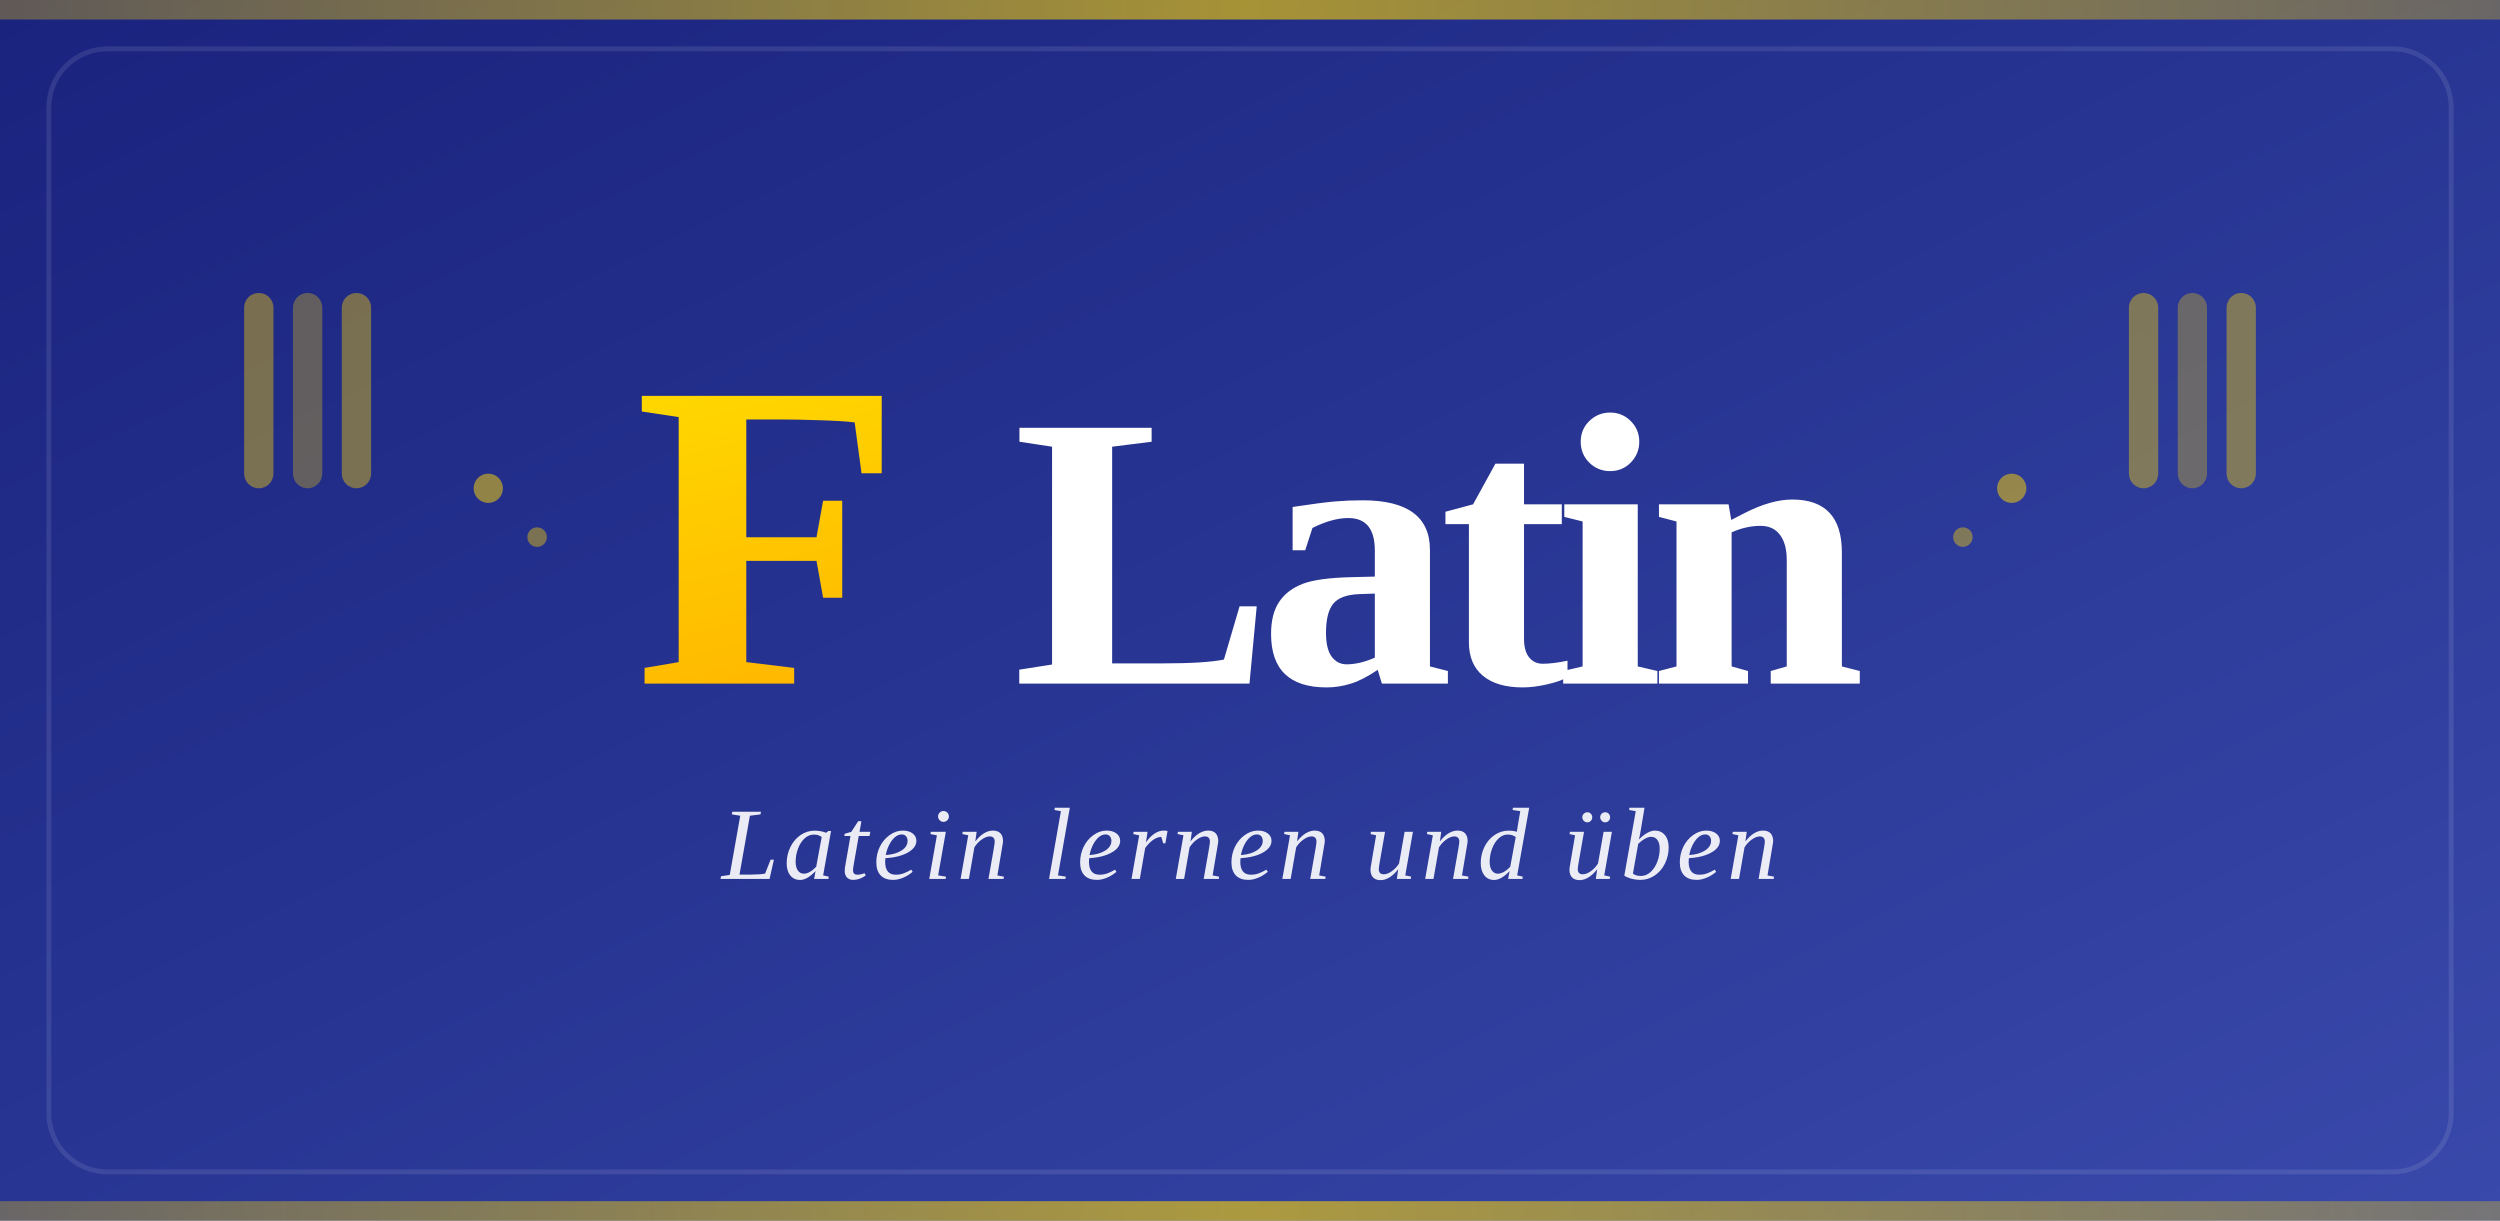
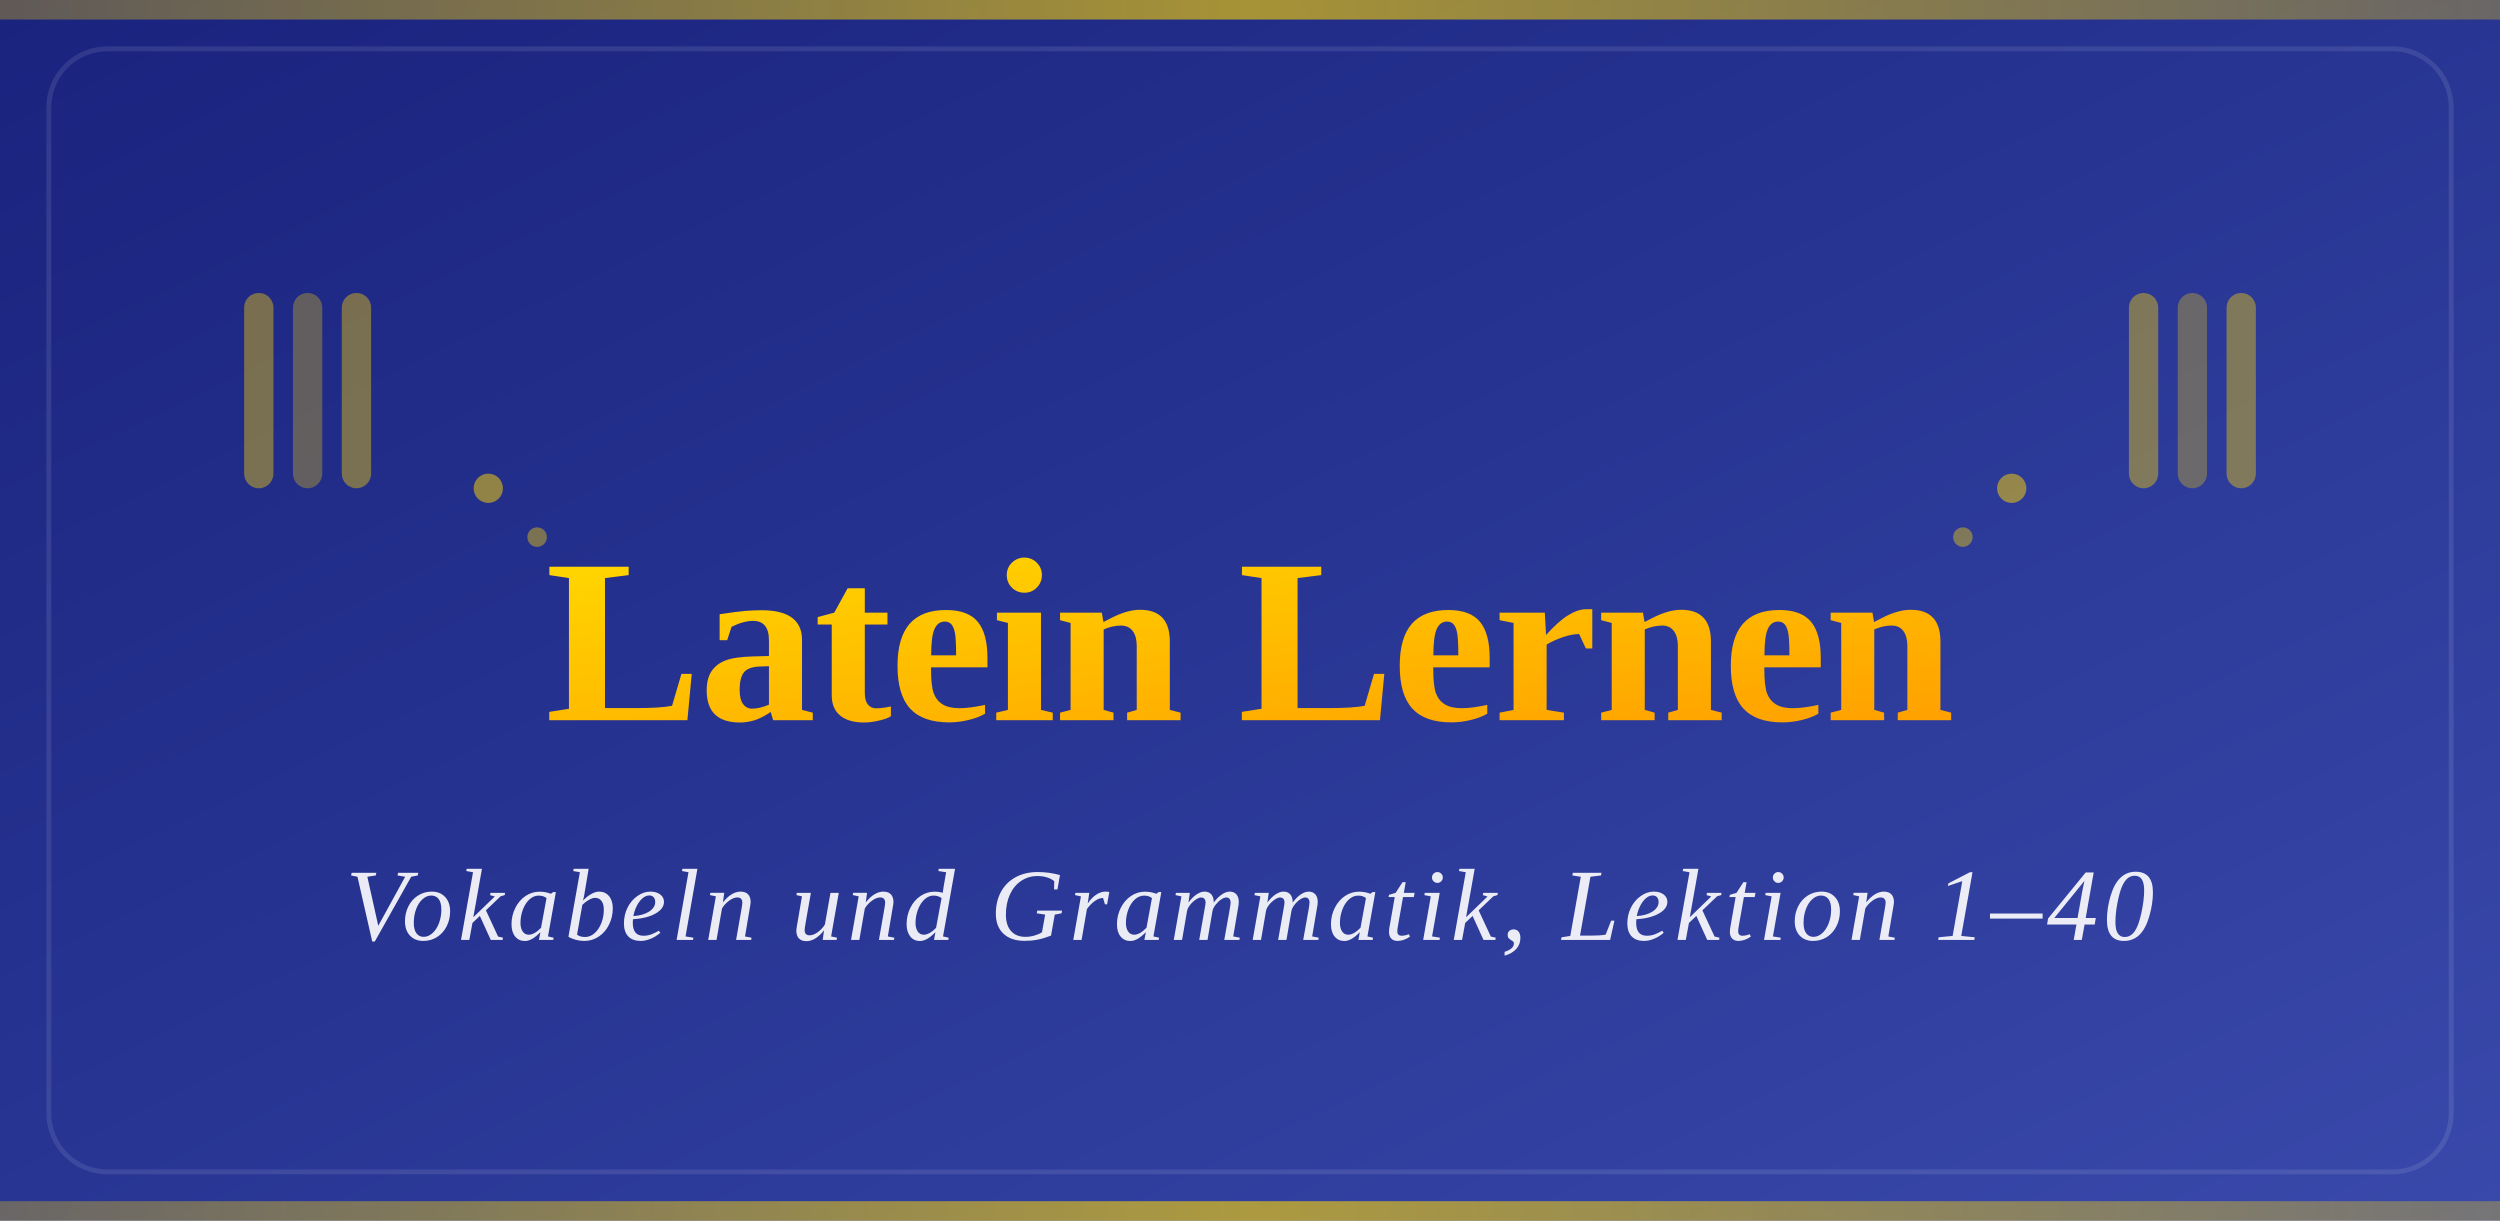
<svg xmlns="http://www.w3.org/2000/svg" width="1024" height="500" viewBox="0 0 1024 500">
  <defs>
    <linearGradient id="bgGradient" x1="0%" y1="0%" x2="100%" y2="100%">
      <stop offset="0%" style="stop-color:#1a237e;stop-opacity:1" />
      <stop offset="50%" style="stop-color:#283593;stop-opacity:1" />
      <stop offset="100%" style="stop-color:#3949ab;stop-opacity:1" />
    </linearGradient>
    <linearGradient id="textGradient" x1="0%" y1="0%" x2="100%" y2="100%">
      <stop offset="0%" style="stop-color:#ffd700;stop-opacity:1" />
      <stop offset="100%" style="stop-color:#ffa000;stop-opacity:1" />
    </linearGradient>
    <linearGradient id="accentGradient" x1="0%" y1="0%" x2="100%" y2="0%">
      <stop offset="0%" style="stop-color:#ffd700;stop-opacity:0.3" />
      <stop offset="50%" style="stop-color:#ffd700;stop-opacity:0.6" />
      <stop offset="100%" style="stop-color:#ffd700;stop-opacity:0.3" />
    </linearGradient>
  </defs>
  <rect width="1024" height="500" fill="url(#bgGradient)" />
  <rect x="20" y="20" width="984" height="460" rx="24" fill="none" stroke="rgba(255,255,255,0.1)" stroke-width="2" />
  <rect x="0" y="0" width="1024" height="8" fill="url(#accentGradient)" />
-   <text x="512" y="280" font-family="Georgia, 'Times New Roman', serif" font-size="180" font-weight="bold" text-anchor="middle" fill="url(#textGradient)" letter-spacing="-6">
-     <tspan x="512" dy="0">F</tspan>
-     <tspan fill="#ffffff" font-size="160">Latin</tspan>
+   <text x="512" y="295" font-family="Georgia, 'Times New Roman', serif" font-size="96" font-weight="bold" text-anchor="middle" fill="url(#textGradient)" letter-spacing="-1">
+     Latein Lernen
  </text>
-   <text x="512" y="360" font-family="Georgia, 'Times New Roman', serif" font-size="42" text-anchor="middle" fill="rgba(255,255,255,0.9)" font-style="italic" letter-spacing="2">
-     Latein lernen und üben
+   <text x="512" y="385" font-family="Georgia, 'Times New Roman', serif" font-size="42" text-anchor="middle" fill="rgba(255,255,255,0.9)" font-style="italic" letter-spacing="2">
+     Vokabeln und Grammatik, Lektion 1–40
  </text>
-   <line x1="360" y1="310" x2="664" y2="310" stroke="url(#textGradient)" stroke-width="5" stroke-linecap="round" />
+   <line x1="360" y1="325" x2="664" y2="325" stroke="url(#textGradient)" stroke-width="5" stroke-linecap="round" />
  <rect x="100" y="120" width="12" height="80" fill="rgba(255,215,0,0.4)" rx="6" />
  <rect x="120" y="120" width="12" height="80" fill="rgba(255,215,0,0.3)" rx="6" />
  <rect x="140" y="120" width="12" height="80" fill="rgba(255,215,0,0.4)" rx="6" />
  <rect x="872" y="120" width="12" height="80" fill="rgba(255,215,0,0.4)" rx="6" />
  <rect x="892" y="120" width="12" height="80" fill="rgba(255,215,0,0.3)" rx="6" />
  <rect x="912" y="120" width="12" height="80" fill="rgba(255,215,0,0.4)" rx="6" />
  <circle cx="200" cy="200" r="6" fill="rgba(255,215,0,0.5)" />
  <circle cx="824" cy="200" r="6" fill="rgba(255,215,0,0.5)" />
  <circle cx="220" cy="220" r="4" fill="rgba(255,215,0,0.4)" />
  <circle cx="804" cy="220" r="4" fill="rgba(255,215,0,0.4)" />
  <rect x="0" y="492" width="1024" height="8" fill="url(#accentGradient)" />
</svg>
